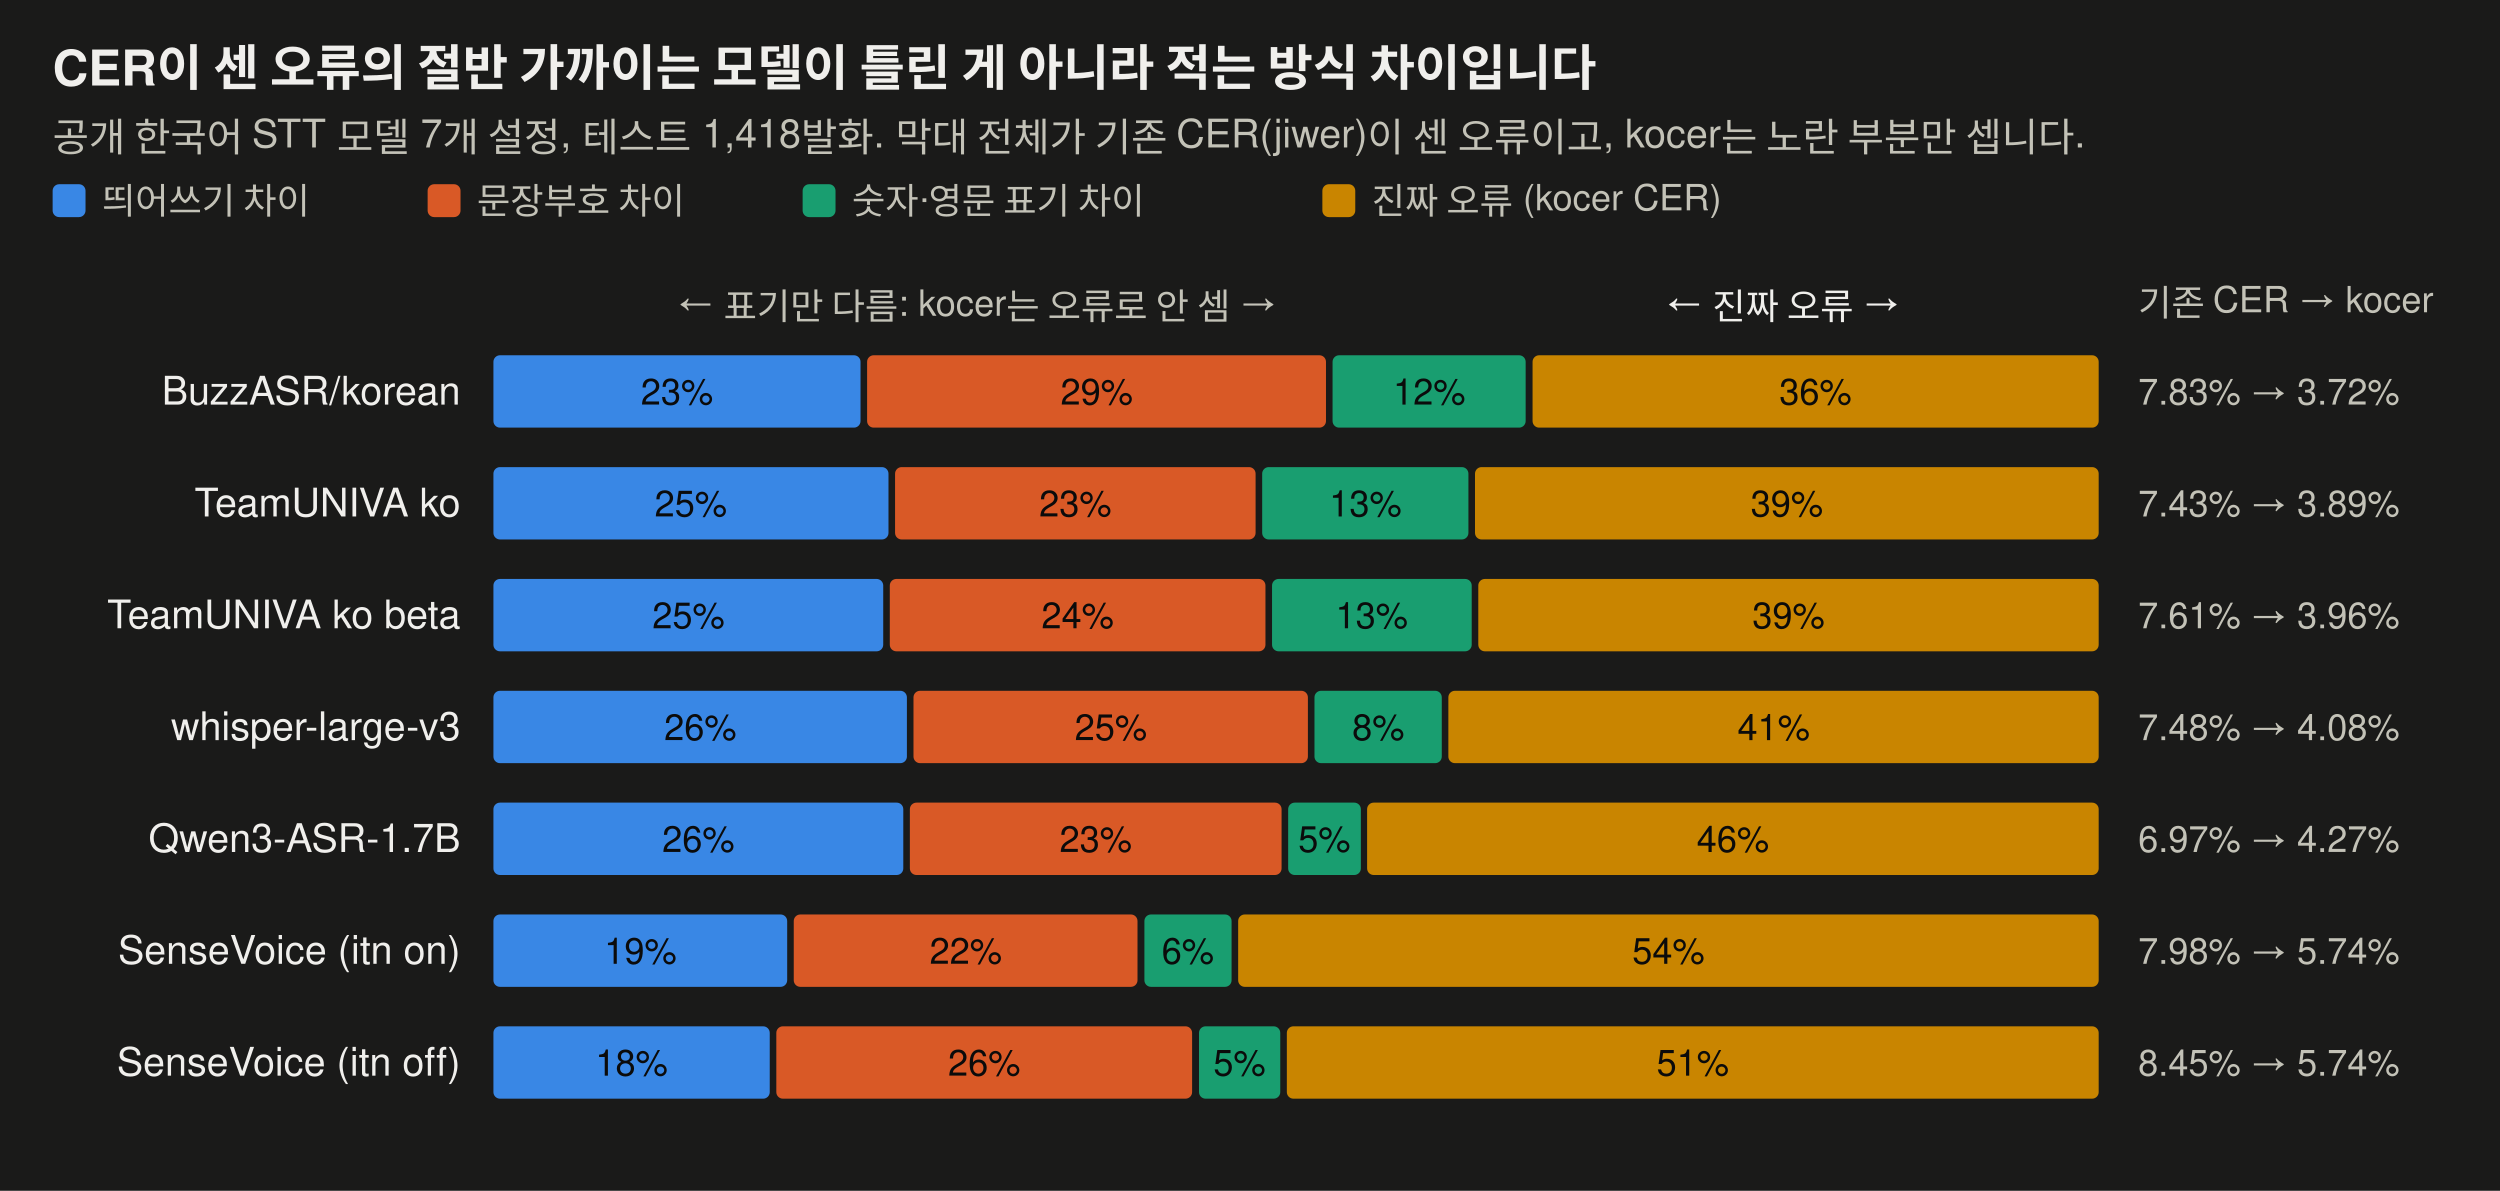
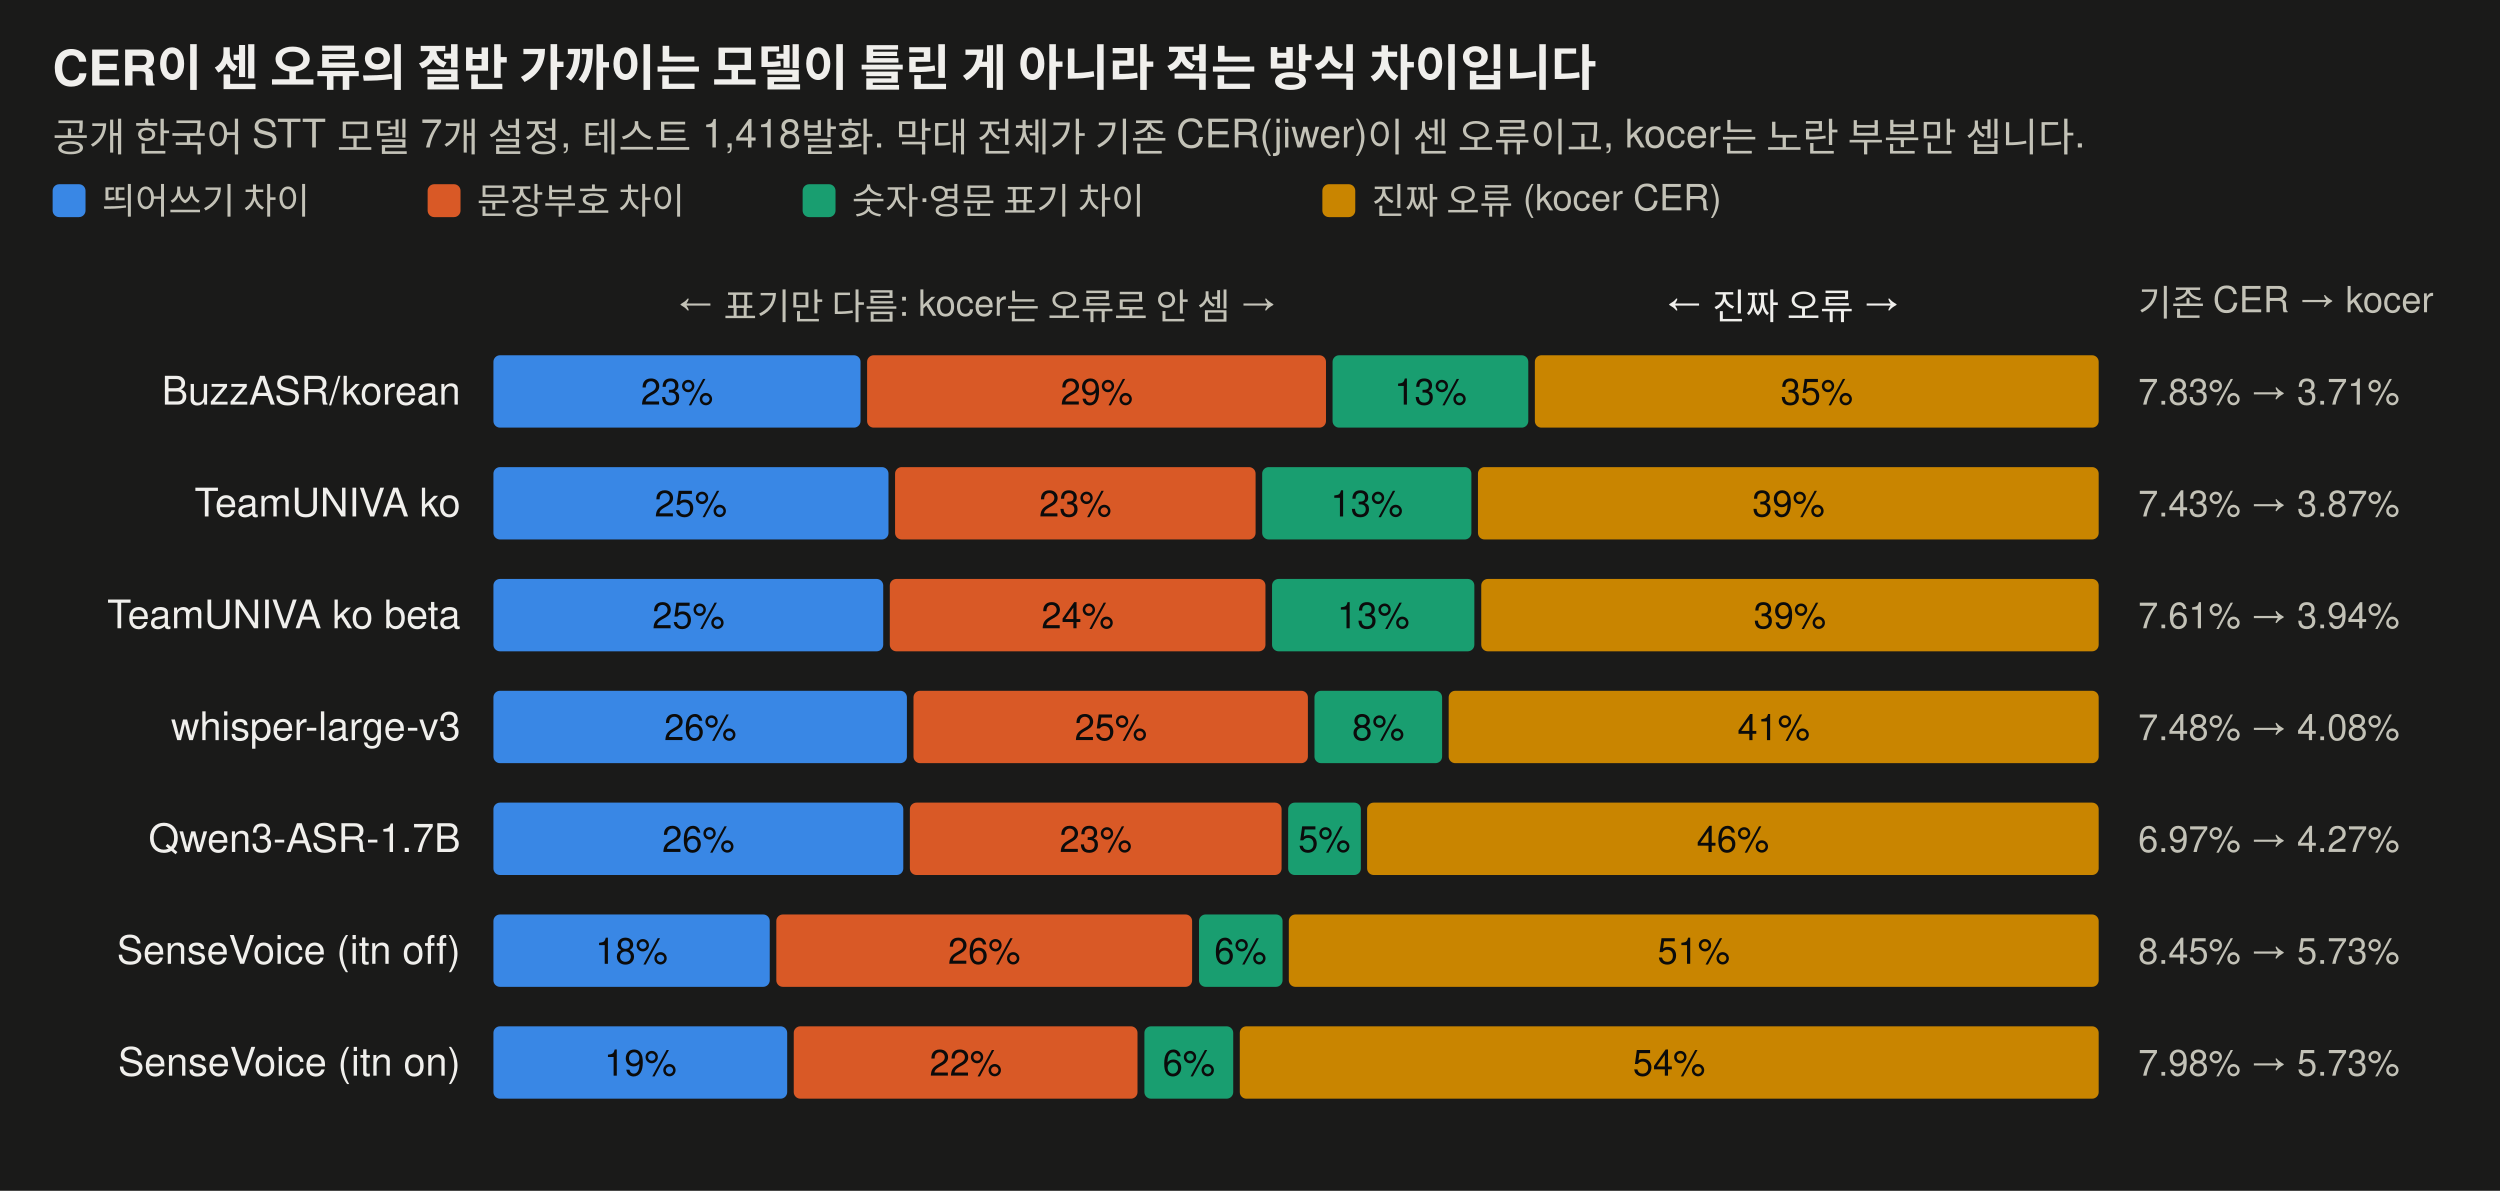
<svg xmlns="http://www.w3.org/2000/svg" width="760" height="362" viewBox="0 0 760 362" font-family="-apple-system,Apple SD Gothic Neo,Malgun Gothic,Noto Sans KR,Segoe UI,Helvetica,Arial,sans-serif">
  <rect width="760" height="362" fill="#1a1a19" />
  <text x="16" y="26" font-size="15" font-weight="600" fill="#f0efec">CER이 센 오류의 절반 가까이는 모델이 틀린 게 아니라 적는 방식 차이입니다</text>
  <text x="16" y="46" font-size="12" fill="#c3c2b7">공개 한국어 STT 모델 7개 설정, 테스트 1,418발화. 막대 전체가 기존 CER(jiwer)이 센 오류이고, kocer는 노란 부분만 셉니다.</text>
  <rect x="16" y="56" width="10" height="10" rx="2" fill="#3987e5" />
  <text x="31" y="65" font-size="11" fill="#c3c2b7">띄어쓰기 차이</text>
  <rect x="130" y="56" width="10" height="10" rx="2" fill="#d95926" />
  <text x="145" y="65" font-size="11" fill="#c3c2b7">문장부호 차이</text>
  <rect x="244" y="56" width="10" height="10" rx="2" fill="#199e70" />
  <text x="259" y="65" font-size="11" fill="#c3c2b7">숫자·영문 표기 차이</text>
  <rect x="402" y="56" width="10" height="10" rx="2" fill="#c98500" />
  <text x="417" y="65" font-size="11" fill="#c3c2b7">진짜 오류 (kocer CER)</text>
  <text x="297" y="96" font-size="11" text-anchor="middle" fill="#c3c2b7">← 표기만 다름: kocer는 오류로 안 셈 →</text>
  <text x="542" y="96" font-size="11" text-anchor="middle" fill="#f0efec">← 진짜 오류 →</text>
  <text x="650" y="96" font-size="11" fill="#c3c2b7">기존 CER → kocer</text>
  <text x="140" y="123" font-size="12" text-anchor="end" fill="#f0efec">BuzzASR/korean</text>
  <rect x="150.0" y="108" width="111.6" height="22" rx="2" fill="#3987e5" />
  <text x="205.8" y="123" font-size="11" text-anchor="middle" fill="#0b0b0b">23%</text>
  <rect x="263.6" y="108" width="139.5" height="22" rx="2" fill="#d95926" />
  <text x="333.4" y="123" font-size="11" text-anchor="middle" fill="#0b0b0b">29%</text>
-   <rect x="405.1" y="108" width="58.7" height="22" rx="2" fill="#199e70" />
-   <text x="434.5" y="123" font-size="11" text-anchor="middle" fill="#0b0b0b">12%</text>
-   <rect x="465.9" y="108" width="172.1" height="22" rx="2" fill="#c98500" />
-   <text x="551.9" y="123" font-size="11" text-anchor="middle" fill="#0b0b0b">36%</text>
-   <text x="650" y="123" font-size="11" fill="#c3c2b7">7.83% → 3.72%</text>
+   <rect x="405.1" y="108" width="59.5" height="22" rx="2" fill="#199e70" />
+   <text x="434.9" y="123" font-size="11" text-anchor="middle" fill="#0b0b0b">13%</text>
+   <rect x="466.6" y="108" width="171.4" height="22" rx="2" fill="#c98500" />
+   <text x="552.3" y="123" font-size="11" text-anchor="middle" fill="#0b0b0b">35%</text>
+   <text x="650" y="123" font-size="11" fill="#c3c2b7">7.83% → 3.71%</text>
  <text x="140" y="157" font-size="12" text-anchor="end" fill="#f0efec">TeamUNIVA ko</text>
  <rect x="150.0" y="142" width="120.1" height="22" rx="2" fill="#3987e5" />
  <text x="210.0" y="157" font-size="11" text-anchor="middle" fill="#0b0b0b">25%</text>
  <rect x="272.1" y="142" width="109.6" height="22" rx="2" fill="#d95926" />
  <text x="326.9" y="157" font-size="11" text-anchor="middle" fill="#0b0b0b">23%</text>
-   <rect x="383.7" y="142" width="62.7" height="22" rx="2" fill="#199e70" />
-   <text x="415.1" y="157" font-size="11" text-anchor="middle" fill="#0b0b0b">13%</text>
-   <rect x="448.4" y="142" width="189.6" height="22" rx="2" fill="#c98500" />
-   <text x="543.2" y="157" font-size="11" text-anchor="middle" fill="#0b0b0b">39%</text>
-   <text x="650" y="157" font-size="11" fill="#c3c2b7">7.43% → 3.89%</text>
+   <rect x="383.7" y="142" width="63.6" height="22" rx="2" fill="#199e70" />
+   <text x="415.5" y="157" font-size="11" text-anchor="middle" fill="#0b0b0b">13%</text>
+   <rect x="449.3" y="142" width="188.7" height="22" rx="2" fill="#c98500" />
+   <text x="543.7" y="157" font-size="11" text-anchor="middle" fill="#0b0b0b">39%</text>
+   <text x="650" y="157" font-size="11" fill="#c3c2b7">7.43% → 3.87%</text>
  <text x="140" y="191" font-size="12" text-anchor="end" fill="#f0efec">TeamUNIVA ko beta</text>
  <rect x="150.0" y="176" width="118.5" height="22" rx="2" fill="#3987e5" />
  <text x="209.3" y="191" font-size="11" text-anchor="middle" fill="#0b0b0b">25%</text>
  <rect x="270.5" y="176" width="114.2" height="22" rx="2" fill="#d95926" />
  <text x="327.6" y="191" font-size="11" text-anchor="middle" fill="#0b0b0b">24%</text>
-   <rect x="386.7" y="176" width="60.7" height="22" rx="2" fill="#199e70" />
-   <text x="417.0" y="191" font-size="11" text-anchor="middle" fill="#0b0b0b">13%</text>
-   <rect x="449.4" y="176" width="188.6" height="22" rx="2" fill="#c98500" />
-   <text x="543.7" y="191" font-size="11" text-anchor="middle" fill="#0b0b0b">39%</text>
-   <text x="650" y="191" font-size="11" fill="#c3c2b7">7.61% → 3.96%</text>
+   <rect x="386.7" y="176" width="61.5" height="22" rx="2" fill="#199e70" />
+   <text x="417.5" y="191" font-size="11" text-anchor="middle" fill="#0b0b0b">13%</text>
+   <rect x="450.3" y="176" width="187.7" height="22" rx="2" fill="#c98500" />
+   <text x="544.1" y="191" font-size="11" text-anchor="middle" fill="#0b0b0b">39%</text>
+   <text x="650" y="191" font-size="11" fill="#c3c2b7">7.61% → 3.94%</text>
  <text x="140" y="225" font-size="12" text-anchor="end" fill="#f0efec">whisper-large-v3</text>
  <rect x="150.0" y="210" width="125.7" height="22" rx="2" fill="#3987e5" />
  <text x="212.9" y="225" font-size="11" text-anchor="middle" fill="#0b0b0b">26%</text>
  <rect x="277.7" y="210" width="119.9" height="22" rx="2" fill="#d95926" />
  <text x="337.7" y="225" font-size="11" text-anchor="middle" fill="#0b0b0b">25%</text>
-   <rect x="399.6" y="210" width="38.7" height="22" rx="2" fill="#199e70" />
+   <rect x="399.6" y="210" width="38.8" height="22" rx="2" fill="#199e70" />
  <text x="419.0" y="225" font-size="11" text-anchor="middle" fill="#0b0b0b">8%</text>
-   <rect x="440.3" y="210" width="197.7" height="22" rx="2" fill="#c98500" />
+   <rect x="440.4" y="210" width="197.6" height="22" rx="2" fill="#c98500" />
  <text x="539.2" y="225" font-size="11" text-anchor="middle" fill="#0b0b0b">41%</text>
  <text x="650" y="225" font-size="11" fill="#c3c2b7">7.48% → 4.08%</text>
  <text x="140" y="259" font-size="12" text-anchor="end" fill="#f0efec">Qwen3-ASR-1.7B</text>
  <rect x="150.0" y="244" width="124.6" height="22" rx="2" fill="#3987e5" />
  <text x="212.3" y="259" font-size="11" text-anchor="middle" fill="#0b0b0b">26%</text>
  <rect x="276.6" y="244" width="113.0" height="22" rx="2" fill="#d95926" />
  <text x="333.1" y="259" font-size="11" text-anchor="middle" fill="#0b0b0b">23%</text>
  <rect x="391.6" y="244" width="22.1" height="22" rx="2" fill="#199e70" />
  <text x="402.6" y="259" font-size="11" text-anchor="middle" fill="#0b0b0b">5%</text>
  <rect x="415.6" y="244" width="222.4" height="22" rx="2" fill="#c98500" />
  <text x="526.8" y="259" font-size="11" text-anchor="middle" fill="#0b0b0b">46%</text>
  <text x="650" y="259" font-size="11" fill="#c3c2b7">6.97% → 4.27%</text>
-   <text x="140" y="293" font-size="12" text-anchor="end" fill="#f0efec">SenseVoice (itn on)</text>
-   <rect x="150.0" y="278" width="89.3" height="22" rx="2" fill="#3987e5" />
-   <text x="194.7" y="293" font-size="11" text-anchor="middle" fill="#0b0b0b">19%</text>
-   <rect x="241.3" y="278" width="104.5" height="22" rx="2" fill="#d95926" />
-   <text x="293.6" y="293" font-size="11" text-anchor="middle" fill="#0b0b0b">22%</text>
-   <rect x="347.9" y="278" width="26.5" height="22" rx="2" fill="#199e70" />
-   <text x="361.1" y="293" font-size="11" text-anchor="middle" fill="#0b0b0b">6%</text>
-   <rect x="376.4" y="278" width="261.6" height="22" rx="2" fill="#c98500" />
-   <text x="507.2" y="293" font-size="11" text-anchor="middle" fill="#0b0b0b">54%</text>
-   <text x="650" y="293" font-size="11" fill="#c3c2b7">7.98% → 5.74%</text>
-   <text x="140" y="327" font-size="12" text-anchor="end" fill="#f0efec">SenseVoice (itn off)</text>
-   <rect x="150.0" y="312" width="84.0" height="22" rx="2" fill="#3987e5" />
-   <text x="192.0" y="327" font-size="11" text-anchor="middle" fill="#0b0b0b">18%</text>
-   <rect x="236.0" y="312" width="126.4" height="22" rx="2" fill="#d95926" />
-   <text x="299.2" y="327" font-size="11" text-anchor="middle" fill="#0b0b0b">26%</text>
-   <rect x="364.5" y="312" width="24.7" height="22" rx="2" fill="#199e70" />
-   <text x="376.8" y="327" font-size="11" text-anchor="middle" fill="#0b0b0b">5%</text>
-   <rect x="391.2" y="312" width="246.8" height="22" rx="2" fill="#c98500" />
-   <text x="514.6" y="327" font-size="11" text-anchor="middle" fill="#0b0b0b">51%</text>
-   <text x="650" y="327" font-size="11" fill="#c3c2b7">8.45% → 5.74%</text>
+   <text x="140" y="293" font-size="12" text-anchor="end" fill="#f0efec">SenseVoice (itn off)</text>
+   <rect x="150.0" y="278" width="84.0" height="22" rx="2" fill="#3987e5" />
+   <text x="192.0" y="293" font-size="11" text-anchor="middle" fill="#0b0b0b">18%</text>
+   <rect x="236.0" y="278" width="126.4" height="22" rx="2" fill="#d95926" />
+   <text x="299.2" y="293" font-size="11" text-anchor="middle" fill="#0b0b0b">26%</text>
+   <rect x="364.5" y="278" width="25.4" height="22" rx="2" fill="#199e70" />
+   <text x="377.1" y="293" font-size="11" text-anchor="middle" fill="#0b0b0b">6%</text>
+   <rect x="391.8" y="278" width="246.2" height="22" rx="2" fill="#c98500" />
+   <text x="514.9" y="293" font-size="11" text-anchor="middle" fill="#0b0b0b">51%</text>
+   <text x="650" y="293" font-size="11" fill="#c3c2b7">8.45% → 5.73%</text>
+   <text x="140" y="327" font-size="12" text-anchor="end" fill="#f0efec">SenseVoice (itn on)</text>
+   <rect x="150.0" y="312" width="89.3" height="22" rx="2" fill="#3987e5" />
+   <text x="194.7" y="327" font-size="11" text-anchor="middle" fill="#0b0b0b">19%</text>
+   <rect x="241.3" y="312" width="104.5" height="22" rx="2" fill="#d95926" />
+   <text x="293.6" y="327" font-size="11" text-anchor="middle" fill="#0b0b0b">22%</text>
+   <rect x="347.9" y="312" width="27.0" height="22" rx="2" fill="#199e70" />
+   <text x="361.4" y="327" font-size="11" text-anchor="middle" fill="#0b0b0b">6%</text>
+   <rect x="376.9" y="312" width="261.1" height="22" rx="2" fill="#c98500" />
+   <text x="507.4" y="327" font-size="11" text-anchor="middle" fill="#0b0b0b">54%</text>
+   <text x="650" y="327" font-size="11" fill="#c3c2b7">7.98% → 5.73%</text>
</svg>
